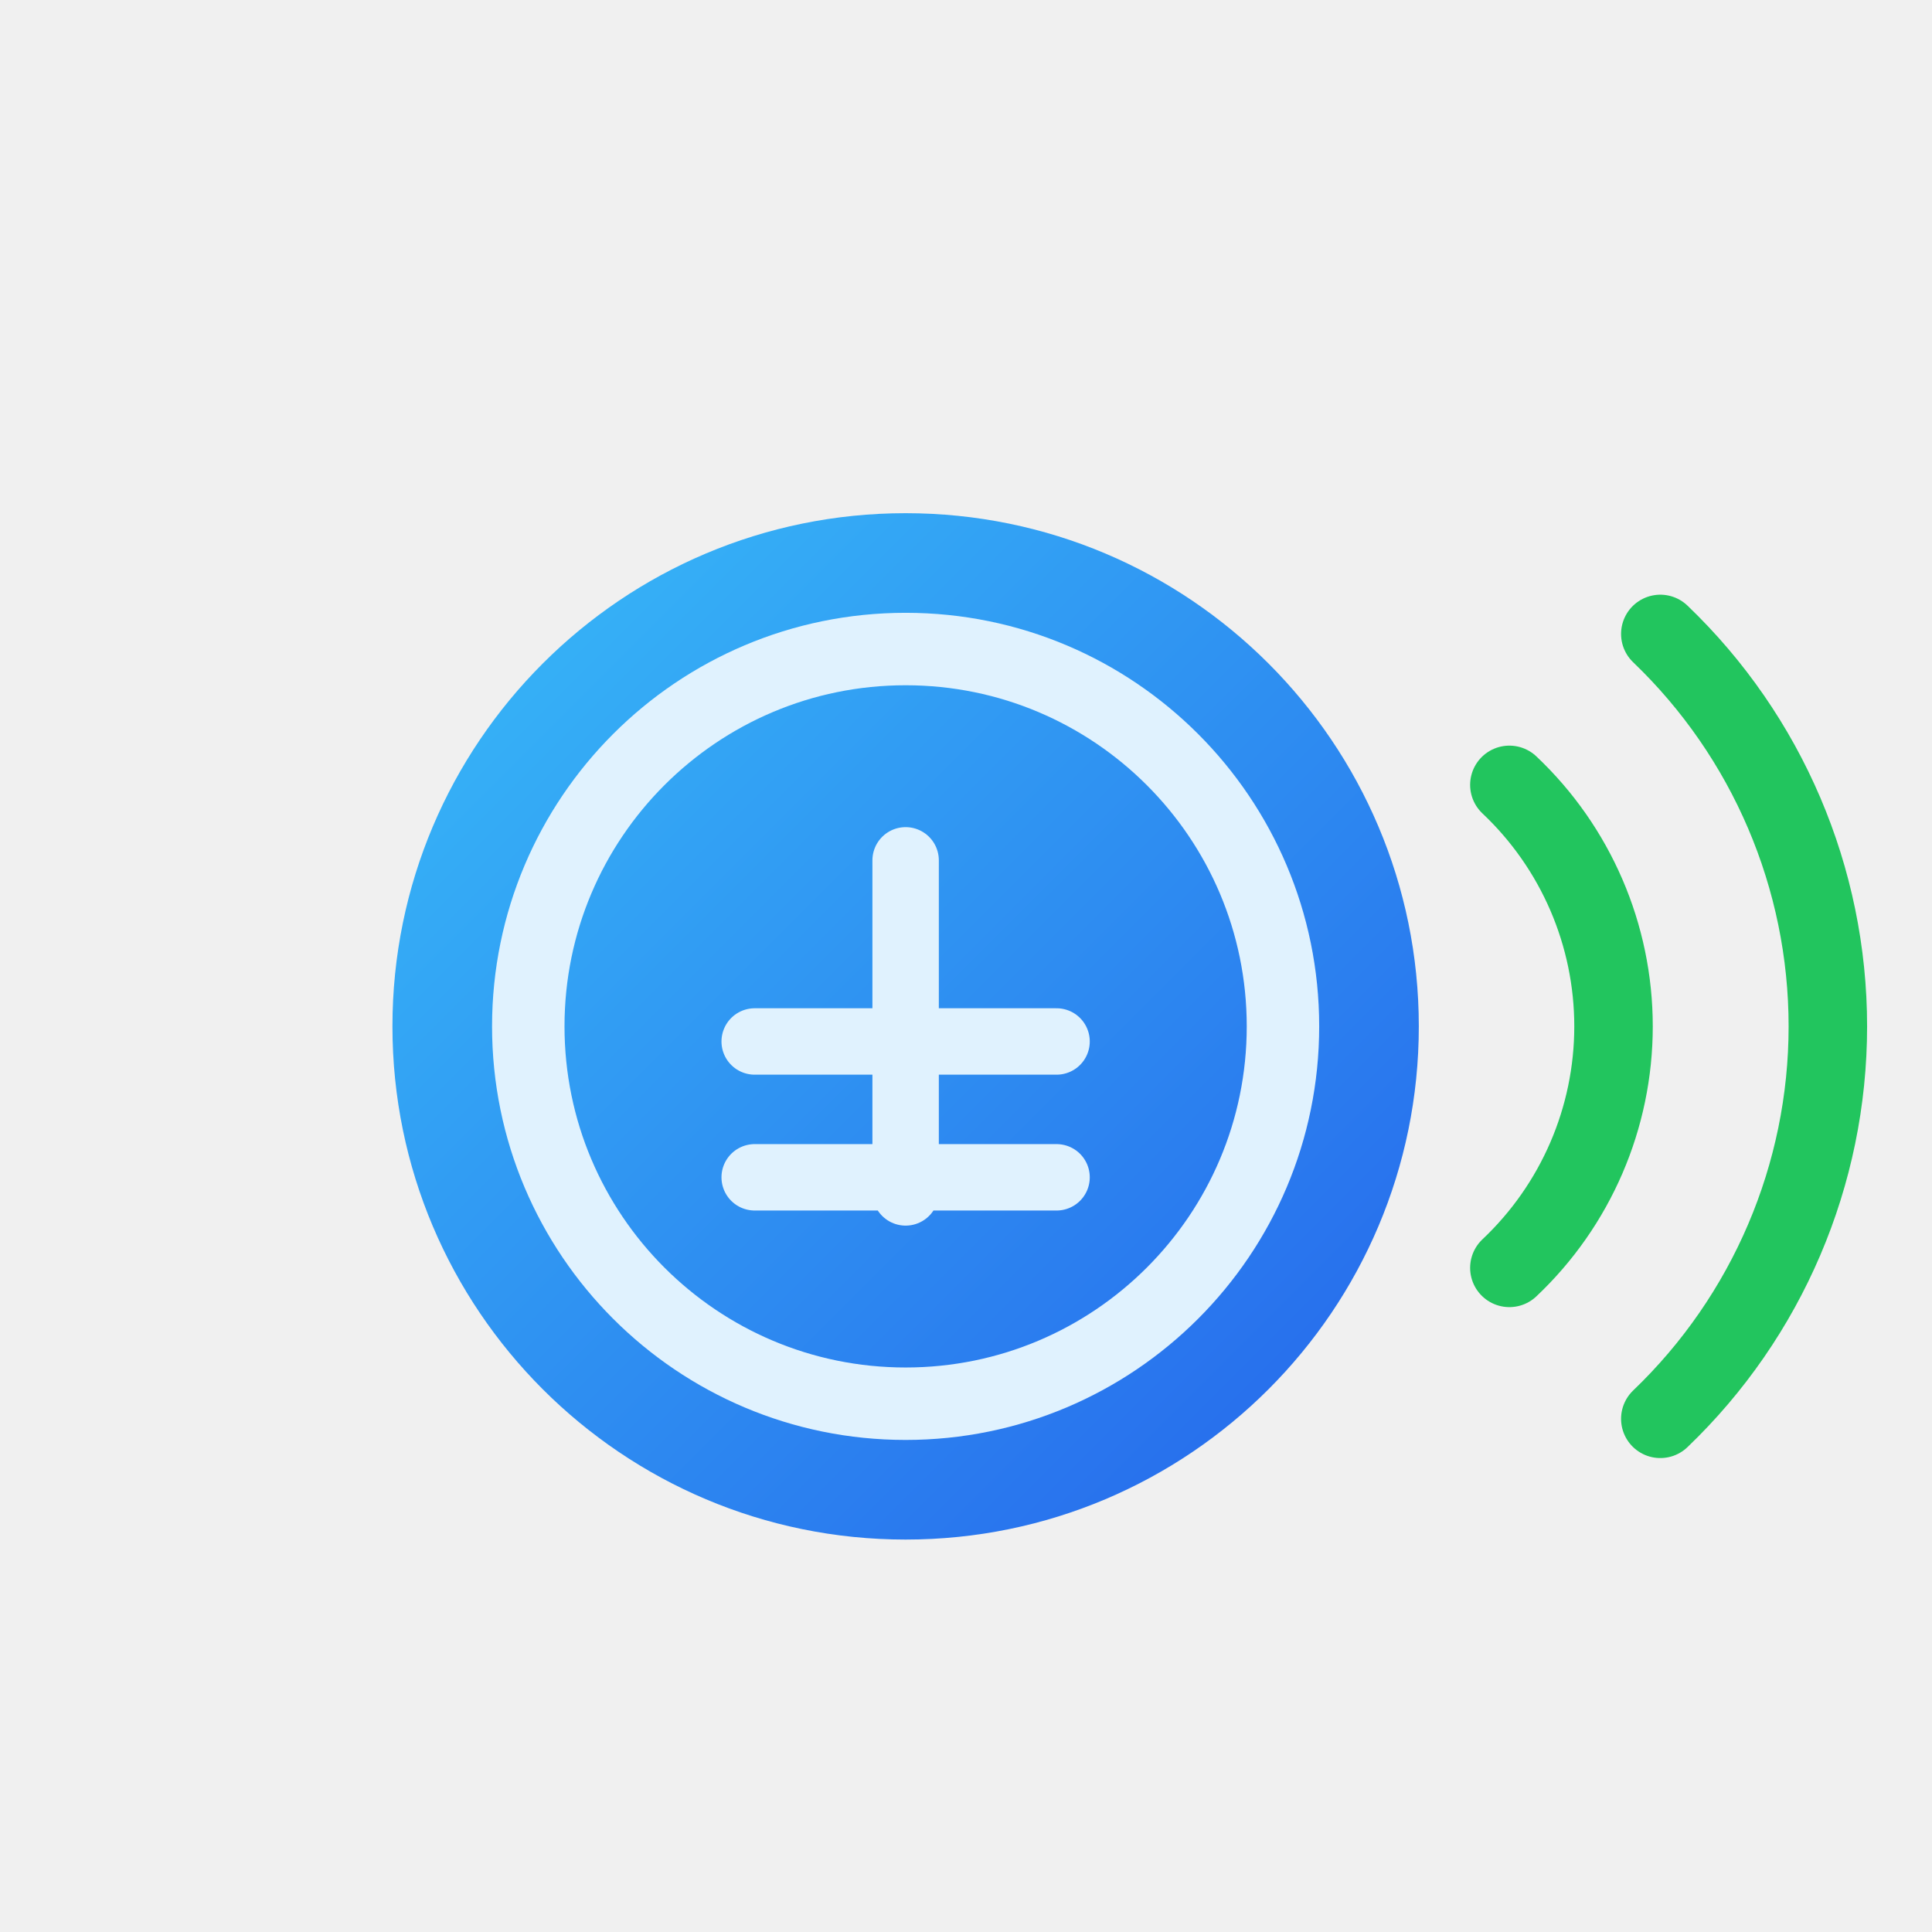
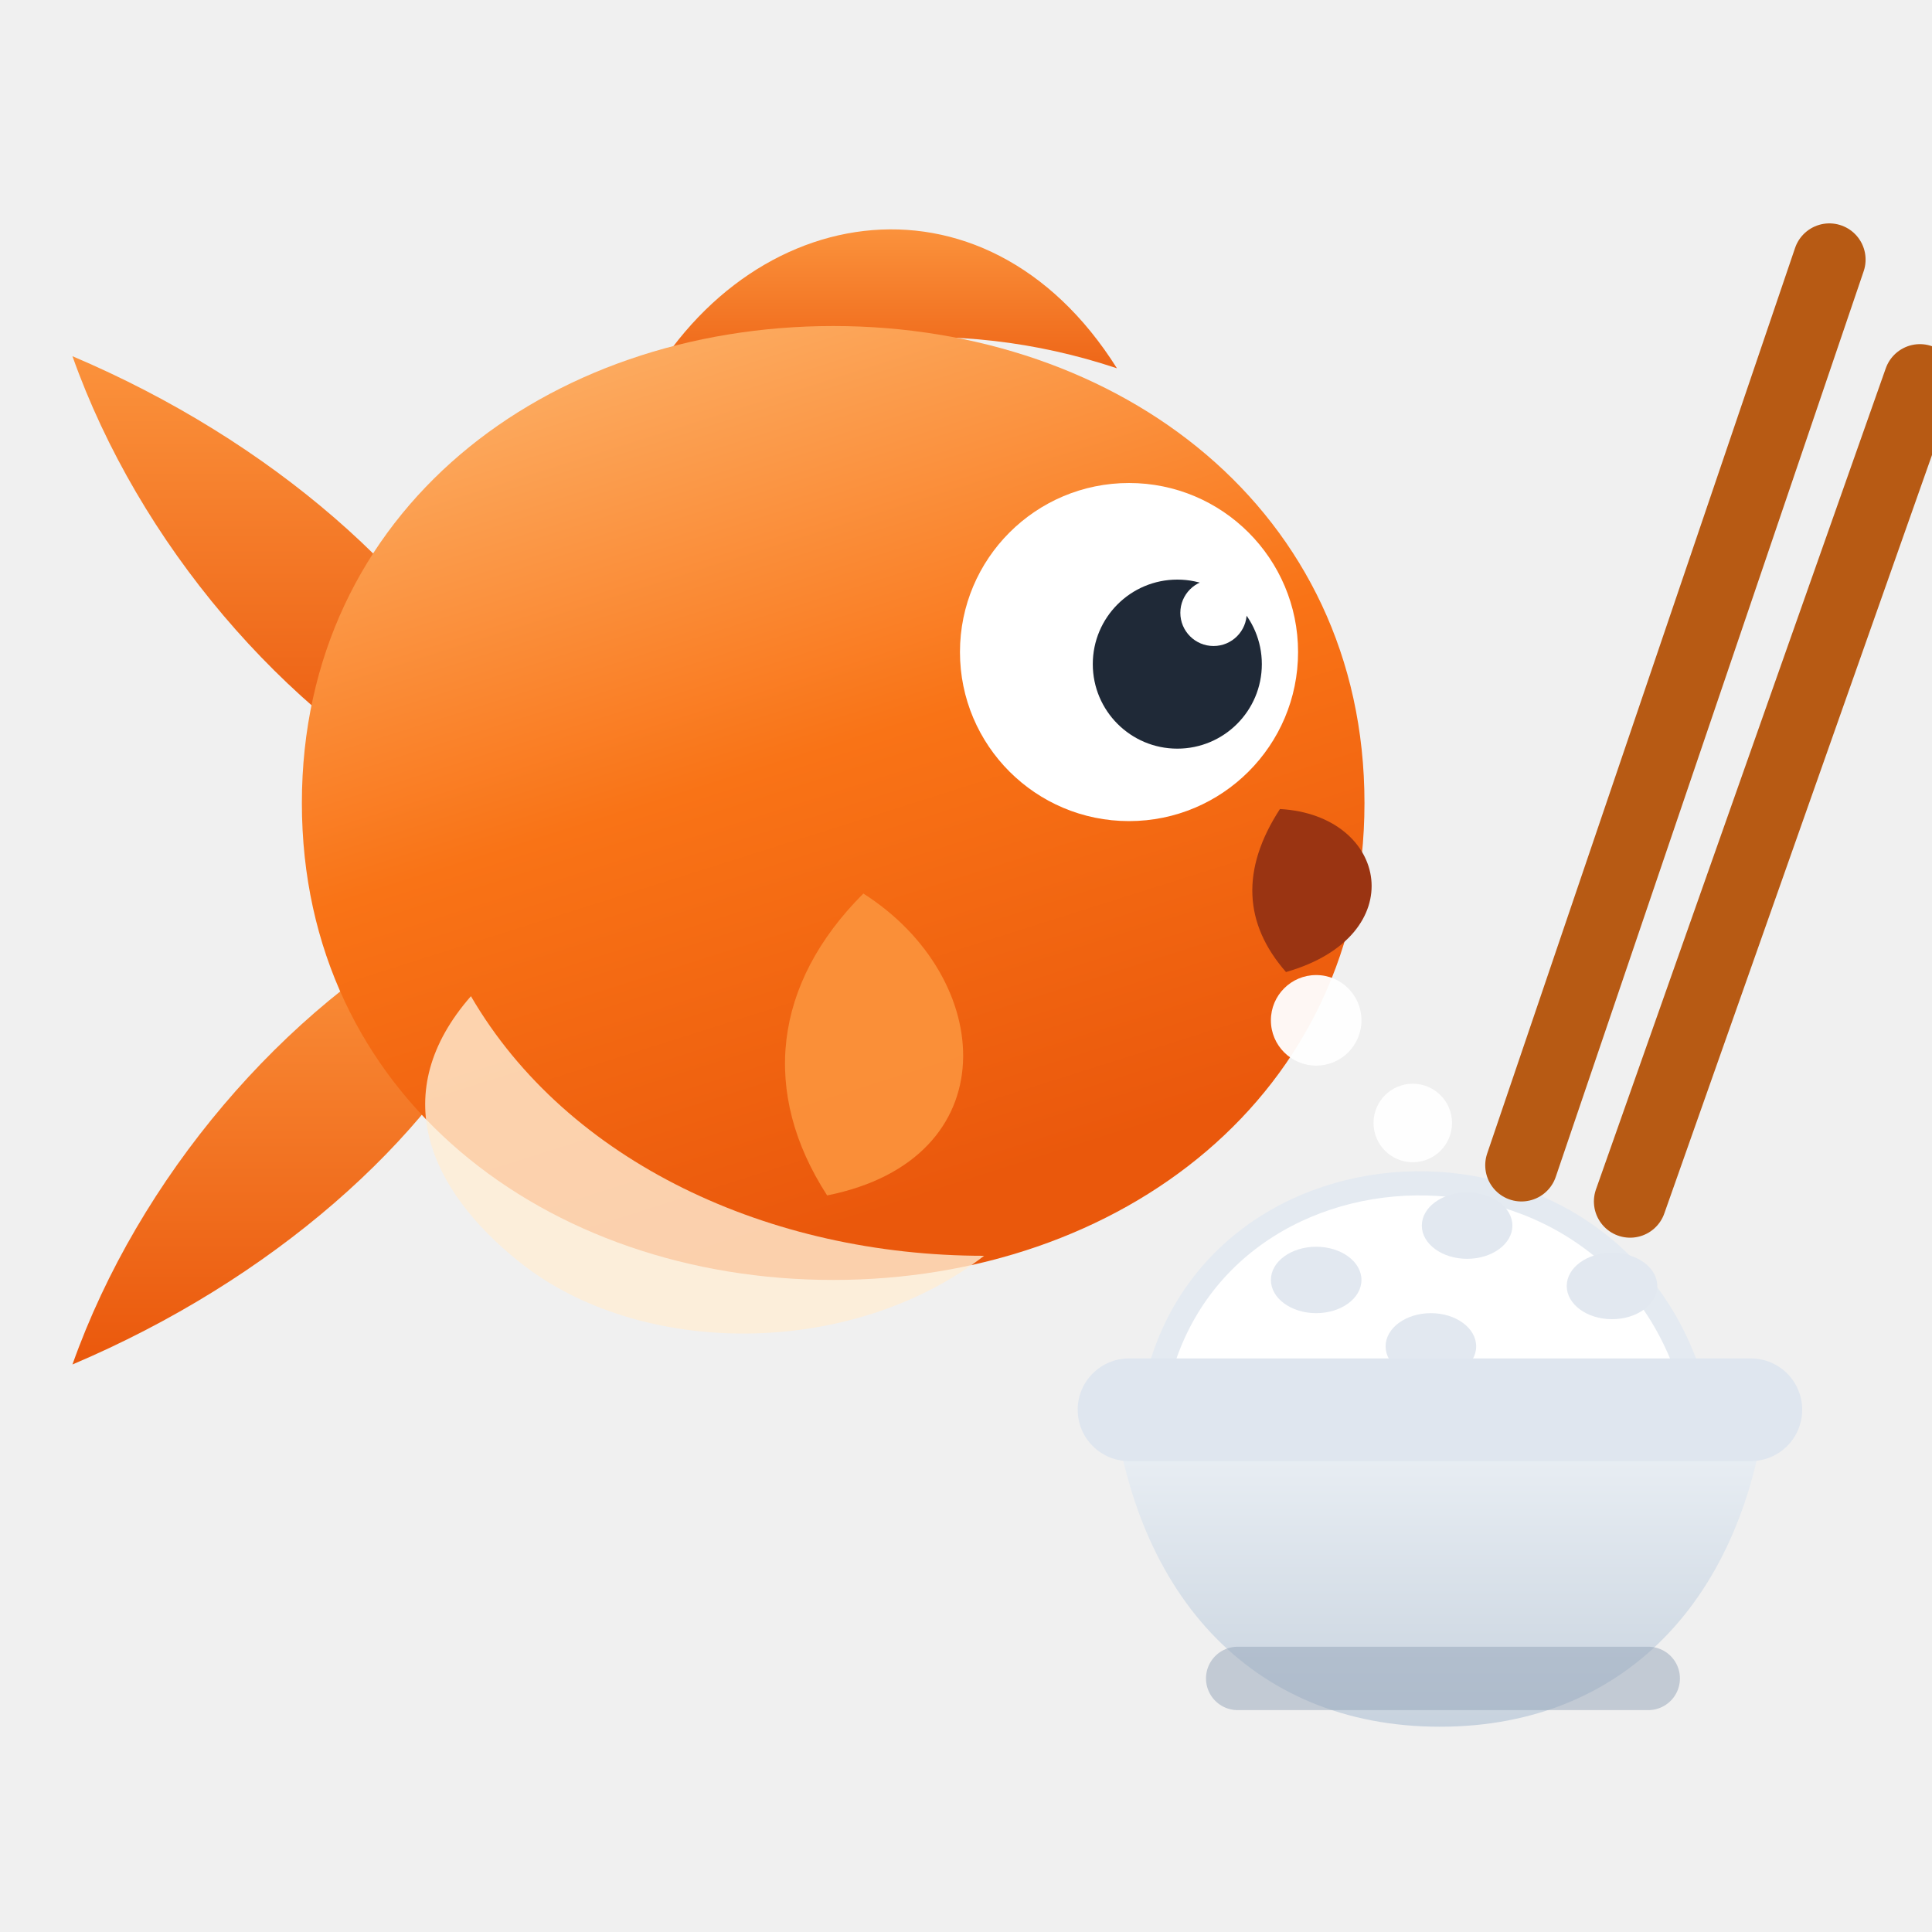
- <svg xmlns="http://www.w3.org/2000/svg" viewBox="0 0 64 64" width="64" height="64" role="img" aria-label="Cost voice">
+ <svg xmlns="http://www.w3.org/2000/svg" viewBox="0 0 64 64" width="64" height="64" role="img" aria-label="大肥鱼吃白米饭">
  <defs>
-     <linearGradient id="cv-coin" x1="0" y1="0" x2="1" y2="1">
-       <stop offset="0" stop-color="#38BDF8" />
-       <stop offset="1" stop-color="#2563EB" />
+     <linearGradient id="fish" x1="0" y1="0" x2="0.35" y2="1">
+       <stop offset="0" stop-color="#FDBA74" />
+       <stop offset="0.55" stop-color="#F97316" />
+       <stop offset="1" stop-color="#EA580C" />
+     </linearGradient>
+     <linearGradient id="fin" x1="0" y1="0" x2="0" y2="1">
+       <stop offset="0" stop-color="#FB923C" />
+       <stop offset="1" stop-color="#EA580C" />
+     </linearGradient>
+     <linearGradient id="bowl" x1="0" y1="0" x2="0" y2="1">
+       <stop offset="0" stop-color="#F1F5F9" />
+       <stop offset="1" stop-color="#C7D2DE" />
    </linearGradient>
  </defs>
-   <circle cx="30" cy="34" r="17" fill="url(#cv-coin)" />
-   <circle cx="30" cy="34" r="12.5" fill="none" stroke="#E0F2FE" stroke-width="2.4" />
-   <path d="M25 34.5h10M25 39h10M30 28.5v11" stroke="#E0F2FE" stroke-width="2.2" stroke-linecap="round" />
-   <g fill="none" stroke="#22C55E" stroke-width="2.6" stroke-linecap="round">
-     <path d="M50 26a11 11 0 0 1 0 16" />
-     <path d="M55 21a18 18 0 0 1 0 26" />
+   <g stroke-linejoin="round" stroke-linecap="round">
+     <path d="M14.8 26.5C9.4 23.6 4.6 18 2.4 11.8c6.6 2.8 11.8 7.4 14.2 12.2z" fill="url(#fin)" />
+     <path d="M14.8 30.5C9.4 33.4 4.6 39 2.4 45.2c6.6-2.8 11.8-7.4 14.2-12.2z" fill="url(#fin)" />
+     <path d="M21 13.6C24.4 6.6 32.6 5.2 37 12.2c-5.4-1.8-11-1.2-16 1.4z" fill="url(#fin)" />
+     <path d="M45.2 26.6c0-9.7-8.1-15.8-17.6-15.8S10 16.9 10 26.6s8.1 15.8 17.6 15.8 17.6-6.1 17.6-15.8z" fill="url(#fish)" />
+     <path d="M15.6 33c3.2 5.5 9.9 8.6 17 8.6-4.4 3.4-11.4 3.4-15.4.2-3-2.4-4.4-5.6-1.6-8.8z" fill="#FFEDD5" opacity="0.8" />
+     <path d="M28.6 29.6c4.4 2.8 4.8 8.8-1.2 10-2.2-3.4-1.8-7 1.2-10z" fill="#FB923C" opacity="0.92" />
+     <path d="M42.4 26.8c3.6.2 4.4 4.2.2 5.4-1.4-1.6-1.5-3.4-.2-5.4z" fill="#9A3412" />
+     <circle cx="37.4" cy="21.6" r="5.6" fill="#FFFFFF" />
+     <circle cx="39" cy="22" r="2.8" fill="#1F2937" />
+     <circle cx="40.2" cy="20.3" r="1.1" fill="#FFFFFF" />
+   </g>
+   <g>
+     <path d="M38.2 46.4c1.6-9.4 15.6-9.8 18 0z" fill="#FFFFFF" stroke="#E4EAF1" stroke-width="0.8" />
+     <g fill="#E2E8F0">
+       <ellipse cx="43.6" cy="42.4" rx="1.5" ry="1.1" />
+       <ellipse cx="48.6" cy="40.6" rx="1.5" ry="1.1" />
+       <ellipse cx="53.4" cy="42.6" rx="1.5" ry="1.1" />
+       <ellipse cx="47.4" cy="44.6" rx="1.5" ry="1.1" />
+     </g>
+     <path d="M36.8 45.8h21.8c-.6 6.9-4.6 11.4-10.9 11.4S37.4 52.7 36.8 45.8z" fill="url(#bowl)" />
+     <rect x="35.7" y="45" width="24" height="3.4" rx="1.7" fill="#DFE6EF" />
+     <path d="M41 55.6h13.6" stroke="#94A3B8" stroke-width="2.1" stroke-linecap="round" opacity="0.5" />
+   </g>
+   <g fill="#FFFFFF" opacity="0.95">
+     <circle cx="43.6" cy="33.8" r="1.5" />
+     <circle cx="46.8" cy="37.2" r="1.3" />
+   </g>
+   <g stroke="#B45309" stroke-width="2.4" stroke-linecap="round" opacity="0.95">
+     <path d="M60.6 8.6 50.4 38.6" />
+     <path d="M63.6 12.6 54 39.8" />
  </g>
</svg>
